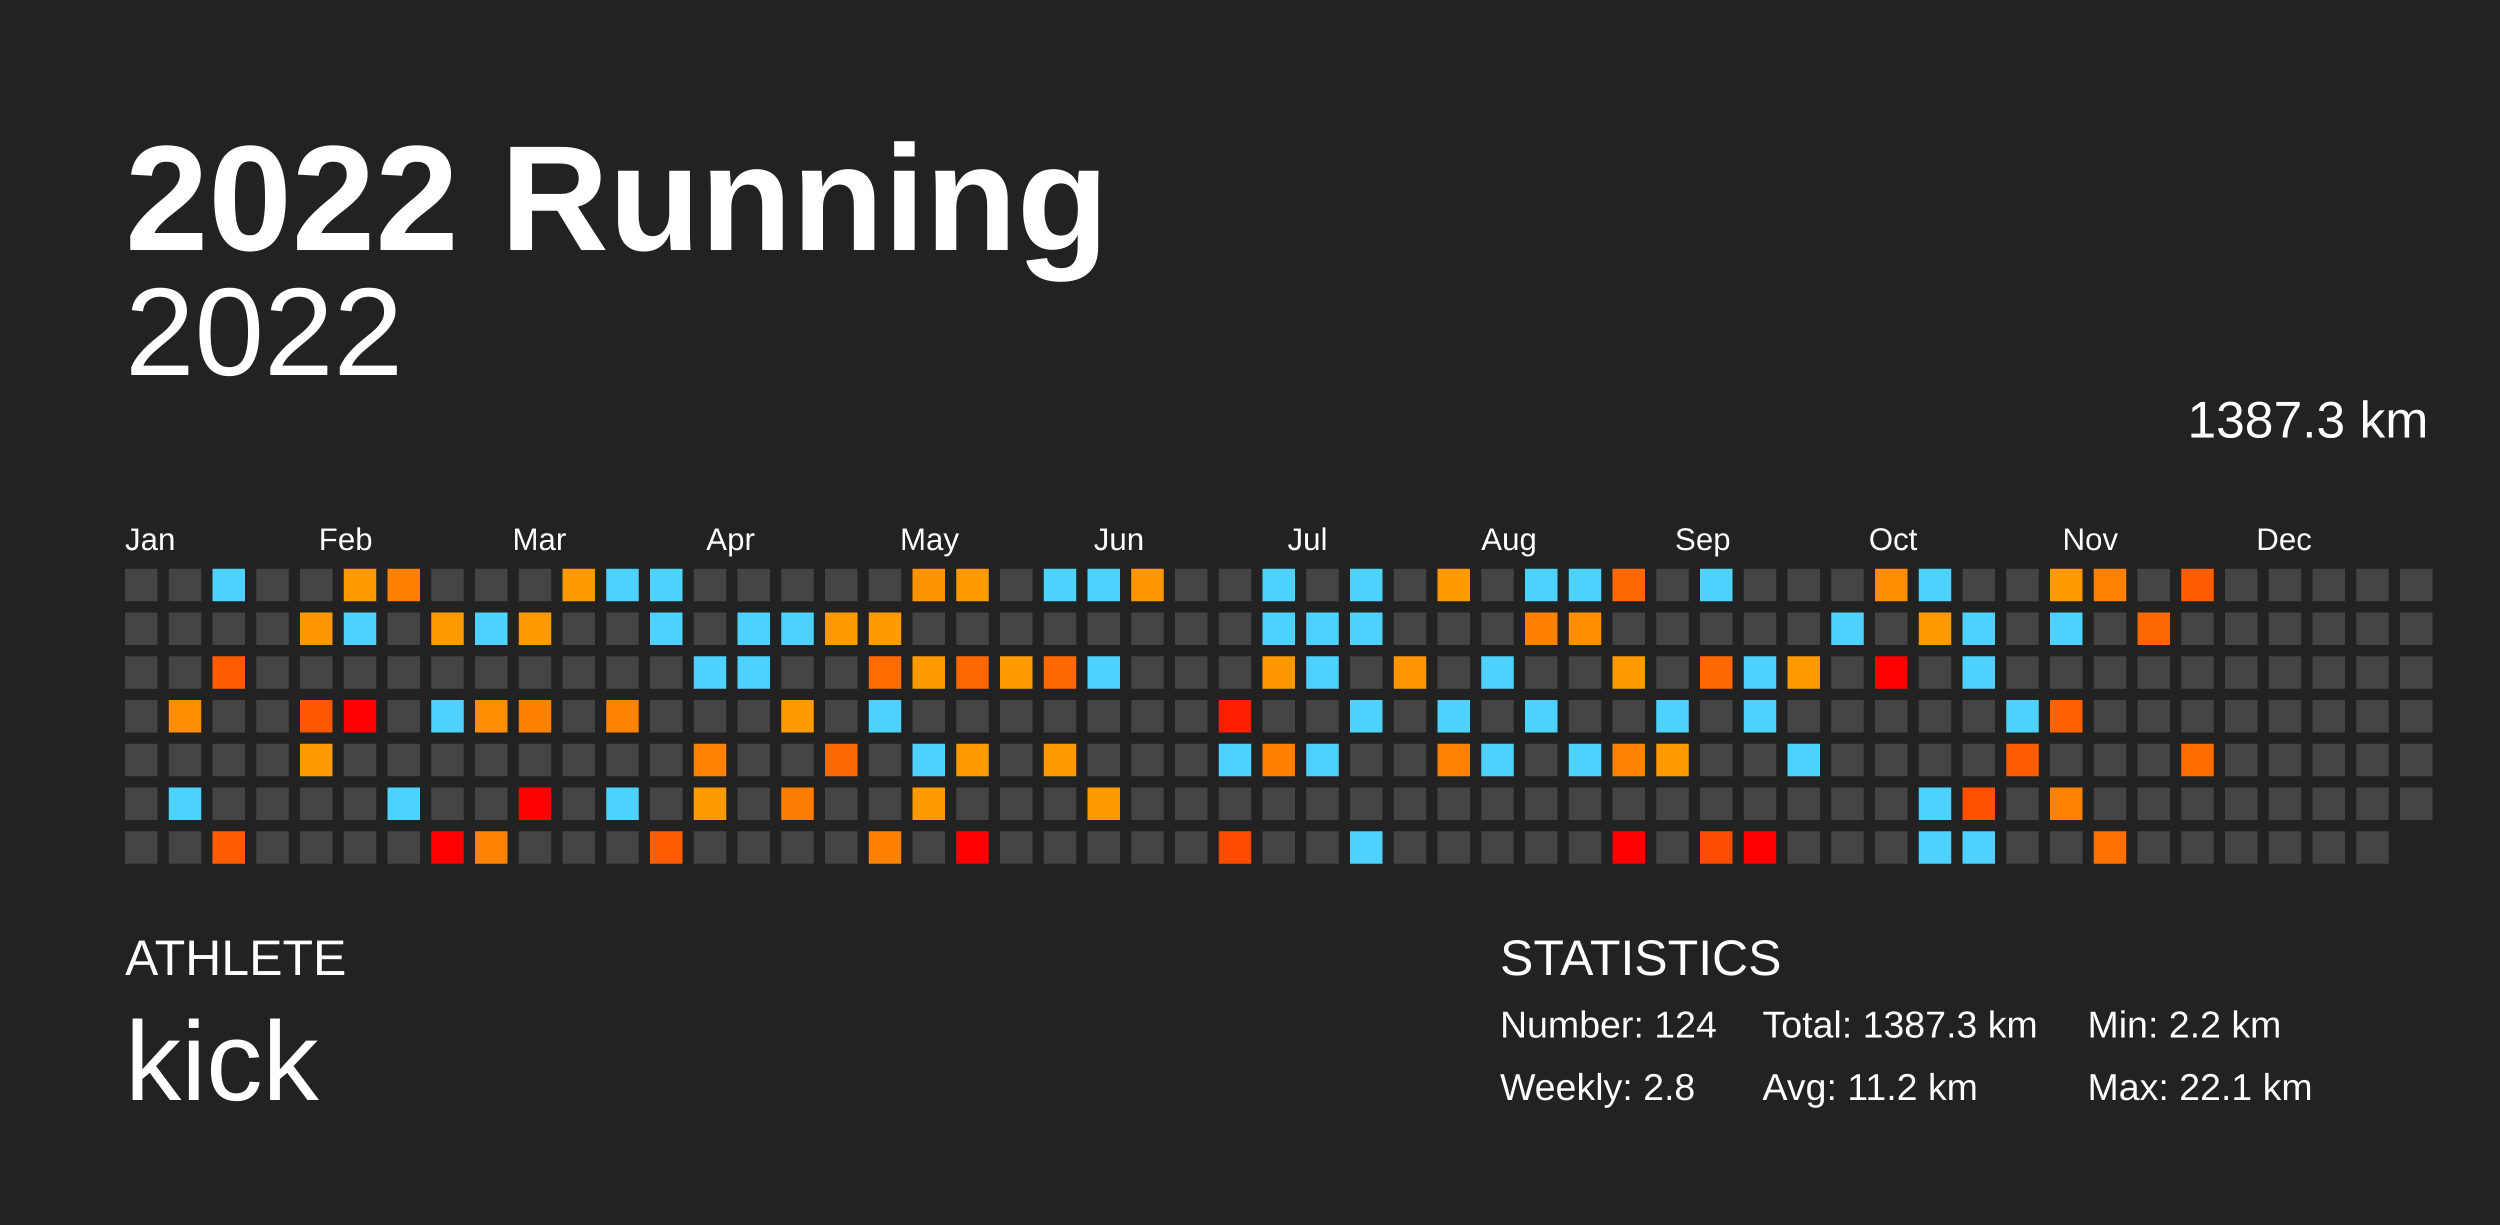
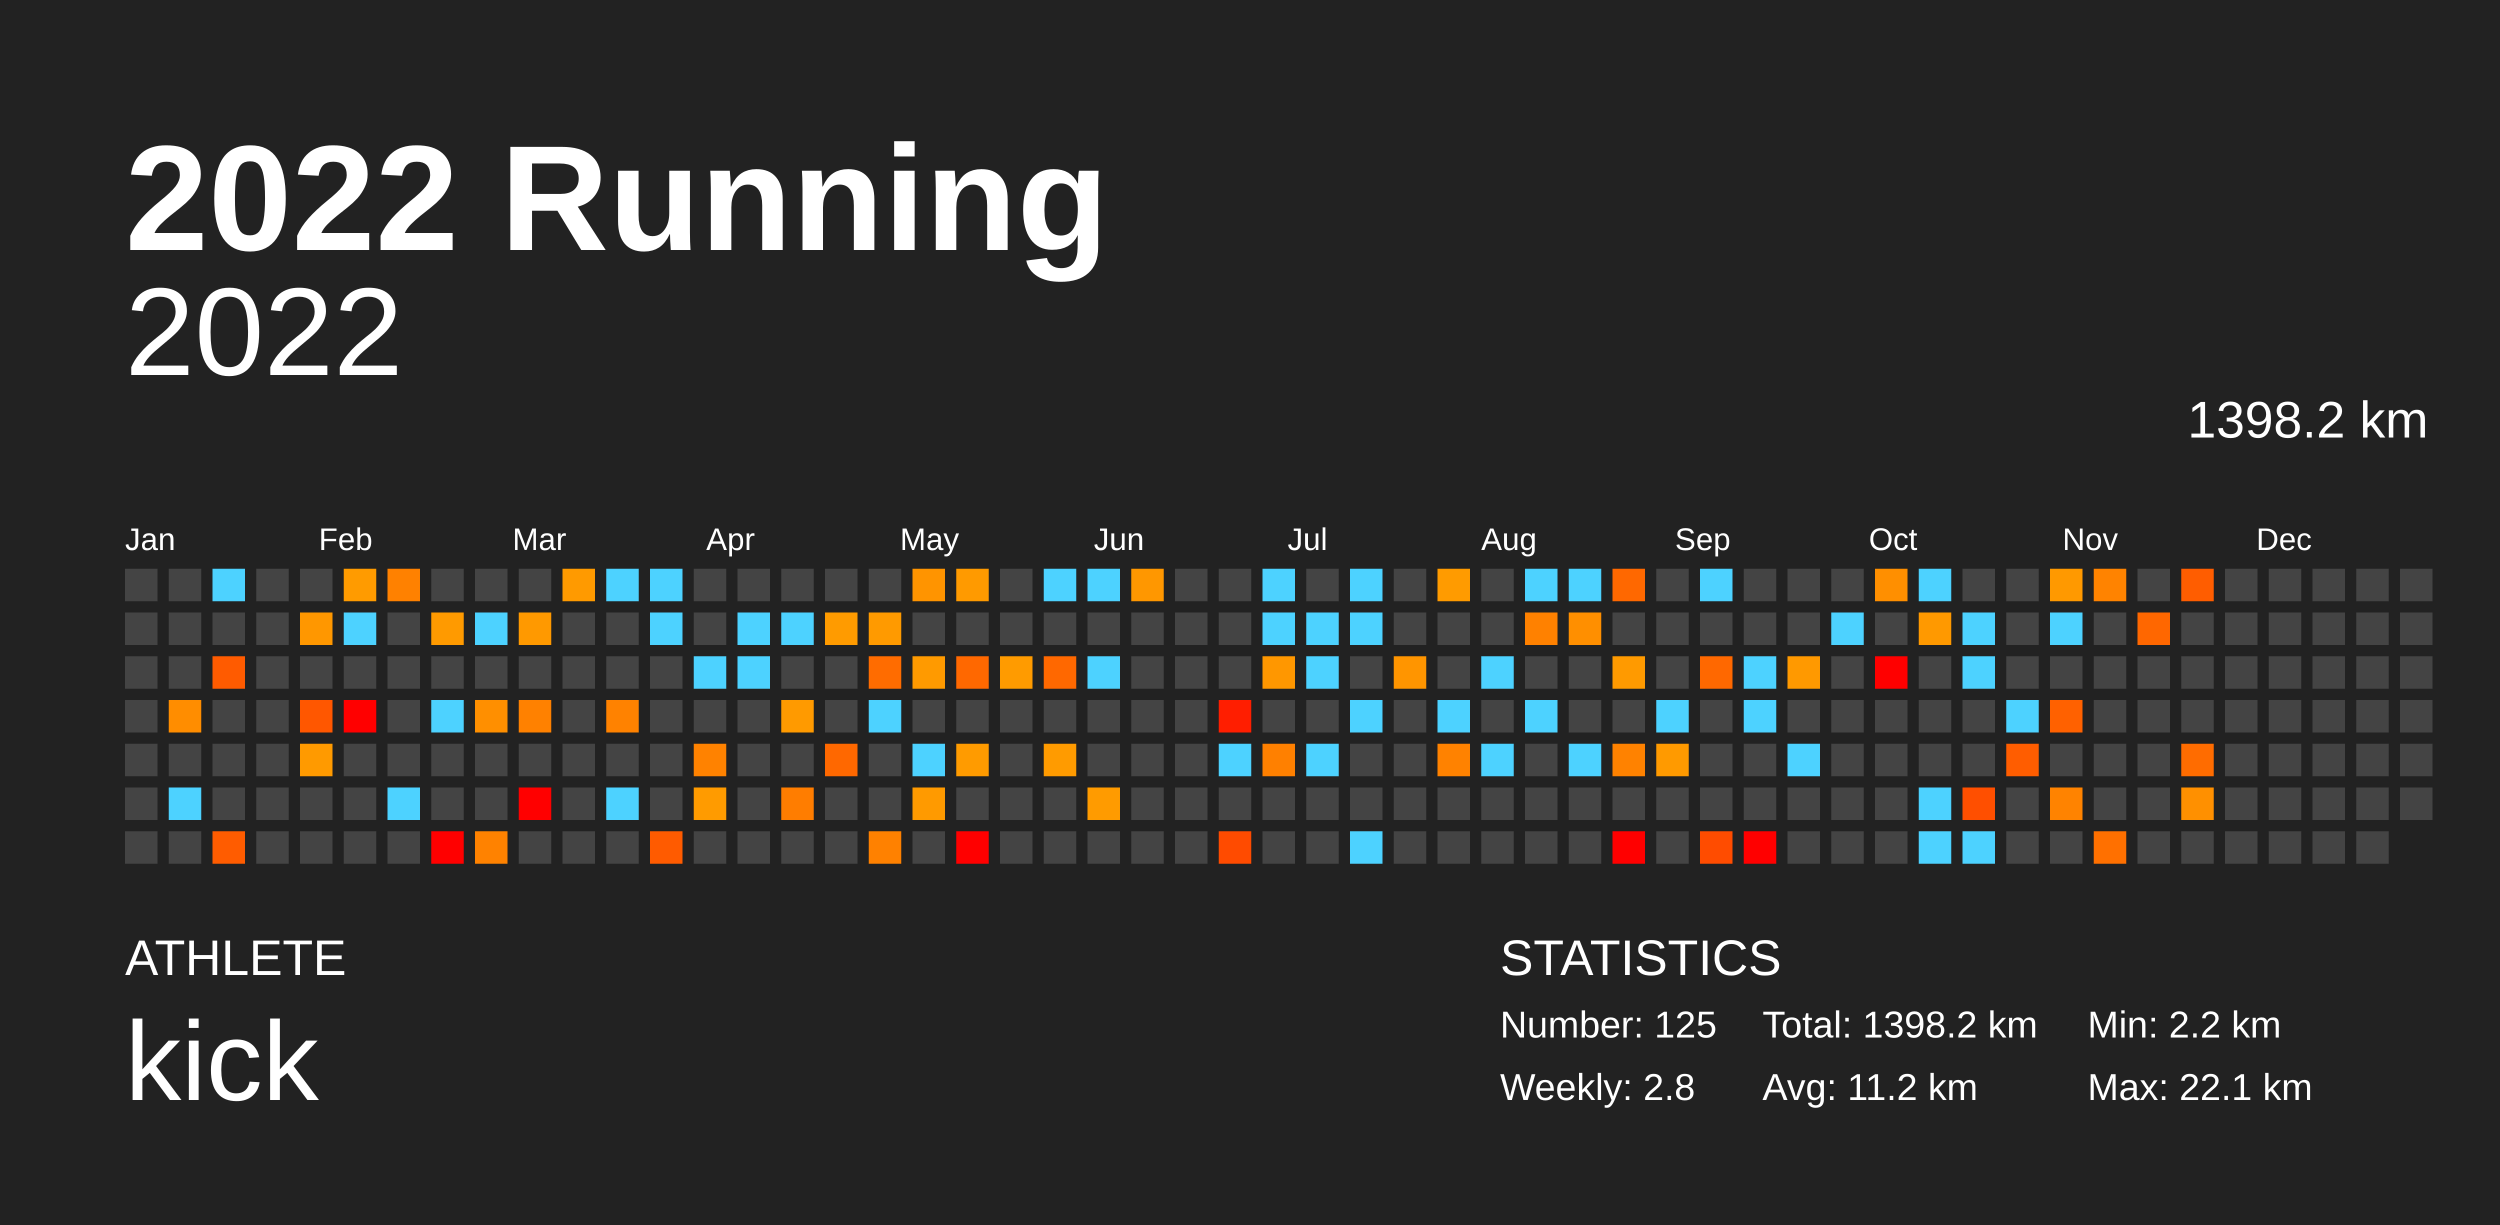
<svg xmlns="http://www.w3.org/2000/svg" baseProfile="full" height="98mm" version="1.1" viewBox="0,0,200,98" width="200mm">
  <defs />
  <rect fill="#222222" height="98" width="200" x="0" y="0" />
  <text fill="#FFFFFF" style="font-size:12px; font-family:Arial; font-weight:bold;" x="10" y="20">2022 Running</text>
  <text fill="#FFFFFF" style="font-size:4px; font-family:Arial" x="10" y="78">ATHLETE</text>
  <text fill="#FFFFFF" style="font-size:9px; font-family:Arial" x="10" y="88">kick</text>
  <text fill="#FFFFFF" style="font-size:4px; font-family:Arial" x="120" y="78">STATISTICS</text>
-   <text fill="#FFFFFF" style="font-size:3px; font-family:Arial" x="120" y="83">Number: 124</text>
+   <text fill="#FFFFFF" style="font-size:3px; font-family:Arial" x="120" y="83">Number: 125</text>
  <text fill="#FFFFFF" style="font-size:3px; font-family:Arial" x="120" y="88">Weekly: 2.8</text>
-   <text fill="#FFFFFF" style="font-size:3px; font-family:Arial" x="141" y="83">Total: 1387.3 km</text>
+   <text fill="#FFFFFF" style="font-size:3px; font-family:Arial" x="141" y="83">Total: 1398.2 km</text>
  <text fill="#FFFFFF" style="font-size:3px; font-family:Arial" x="141" y="88">Avg: 11.2 km</text>
  <text fill="#FFFFFF" style="font-size:3px; font-family:Arial" x="167" y="83">Min: 2.2 km</text>
  <text fill="#FFFFFF" style="font-size:3px; font-family:Arial" x="167" y="88">Max: 22.1 km</text>
  <text alignment-baseline="hanging" fill="#FFFFFF" style="font-size:10.0px; font-family:Arial;" x="10" y="30">2022</text>
-   <text alignment-baseline="hanging" fill="#FFFFFF" style="font-size:4.125px; font-family:Arial;" x="175" y="35">1387.3 km</text>
+   <text alignment-baseline="hanging" fill="#FFFFFF" style="font-size:4.125px; font-family:Arial;" x="175" y="35">1398.2 km</text>
  <text fill="#FFFFFF" style="font-size:2.5px; font-family:Arial" x="10.0" y="44">Jan</text>
  <text fill="#FFFFFF" style="font-size:2.5px; font-family:Arial" x="25.5" y="44">Feb</text>
  <text fill="#FFFFFF" style="font-size:2.5px; font-family:Arial" x="41.0" y="44">Mar</text>
  <text fill="#FFFFFF" style="font-size:2.5px; font-family:Arial" x="56.5" y="44">Apr</text>
  <text fill="#FFFFFF" style="font-size:2.5px; font-family:Arial" x="72.0" y="44">May</text>
  <text fill="#FFFFFF" style="font-size:2.5px; font-family:Arial" x="87.5" y="44">Jun</text>
  <text fill="#FFFFFF" style="font-size:2.5px; font-family:Arial" x="103.0" y="44">Jul</text>
  <text fill="#FFFFFF" style="font-size:2.5px; font-family:Arial" x="118.5" y="44">Aug</text>
  <text fill="#FFFFFF" style="font-size:2.5px; font-family:Arial" x="134.0" y="44">Sep</text>
  <text fill="#FFFFFF" style="font-size:2.5px; font-family:Arial" x="149.5" y="44">Oct</text>
  <text fill="#FFFFFF" style="font-size:2.5px; font-family:Arial" x="165.0" y="44">Nov</text>
  <text fill="#FFFFFF" style="font-size:2.5px; font-family:Arial" x="180.5" y="44">Dec</text>
  <rect fill="#444444" height="2.6" width="2.6" x="10.0" y="45.5" />
  <rect fill="#444444" height="2.6" width="2.6" x="10.0" y="49.0" />
  <rect fill="#444444" height="2.6" width="2.6" x="10.0" y="52.5" />
  <rect fill="#444444" height="2.6" width="2.6" x="10.0" y="56.0" />
  <rect fill="#444444" height="2.6" width="2.6" x="10.0" y="59.5" />
  <rect fill="#444444" height="2.6" width="2.6" x="10.0" y="63.0" />
  <rect fill="#444444" height="2.6" width="2.6" x="10.0" y="66.5" />
  <rect fill="#444444" height="2.6" width="2.6" x="13.5" y="45.5" />
  <rect fill="#444444" height="2.6" width="2.6" x="13.5" y="49.0" />
  <rect fill="#444444" height="2.6" width="2.6" x="13.5" y="52.5" />
  <rect fill="#ff8d00" height="2.6" width="2.6" x="13.5" y="56.0" />
  <rect fill="#444444" height="2.6" width="2.6" x="13.5" y="59.5" />
  <rect fill="#4dd2ff" height="2.6" width="2.6" x="13.5" y="63.0" />
  <rect fill="#444444" height="2.6" width="2.6" x="13.5" y="66.5" />
  <rect fill="#4dd2ff" height="2.6" width="2.6" x="17.0" y="45.5" />
  <rect fill="#444444" height="2.6" width="2.6" x="17.0" y="49.0" />
  <rect fill="#ff5b00" height="2.6" width="2.6" x="17.0" y="52.5" />
  <rect fill="#444444" height="2.6" width="2.6" x="17.0" y="56.0" />
  <rect fill="#444444" height="2.6" width="2.6" x="17.0" y="59.5" />
  <rect fill="#444444" height="2.6" width="2.6" x="17.0" y="63.0" />
  <rect fill="#ff5c00" height="2.6" width="2.6" x="17.0" y="66.5" />
  <rect fill="#444444" height="2.6" width="2.6" x="20.5" y="45.5" />
  <rect fill="#444444" height="2.6" width="2.6" x="20.5" y="49.0" />
  <rect fill="#444444" height="2.6" width="2.6" x="20.5" y="52.5" />
  <rect fill="#444444" height="2.6" width="2.6" x="20.5" y="56.0" />
  <rect fill="#444444" height="2.6" width="2.6" x="20.5" y="59.5" />
  <rect fill="#444444" height="2.6" width="2.6" x="20.5" y="63.0" />
  <rect fill="#444444" height="2.6" width="2.6" x="20.5" y="66.5" />
  <rect fill="#444444" height="2.6" width="2.6" x="24.0" y="45.5" />
  <rect fill="#ff9700" height="2.6" width="2.6" x="24.0" y="49.0" />
  <rect fill="#444444" height="2.6" width="2.6" x="24.0" y="52.5" />
  <rect fill="#ff5700" height="2.6" width="2.6" x="24.0" y="56.0" />
  <rect fill="#ff9a00" height="2.6" width="2.6" x="24.0" y="59.5" />
  <rect fill="#444444" height="2.6" width="2.6" x="24.0" y="63.0" />
  <rect fill="#444444" height="2.6" width="2.6" x="24.0" y="66.5" />
  <rect fill="#ff9b00" height="2.6" width="2.6" x="27.5" y="45.5" />
  <rect fill="#4dd2ff" height="2.6" width="2.6" x="27.5" y="49.0" />
  <rect fill="#444444" height="2.6" width="2.6" x="27.5" y="52.5" />
  <rect fill="red" height="2.6" width="2.6" x="27.5" y="56.0" />
  <rect fill="#444444" height="2.6" width="2.6" x="27.5" y="59.5" />
  <rect fill="#444444" height="2.6" width="2.6" x="27.5" y="63.0" />
  <rect fill="#444444" height="2.6" width="2.6" x="27.5" y="66.5" />
  <rect fill="#ff8100" height="2.6" width="2.6" x="31.0" y="45.5" />
  <rect fill="#444444" height="2.6" width="2.6" x="31.0" y="49.0" />
  <rect fill="#444444" height="2.6" width="2.6" x="31.0" y="52.5" />
  <rect fill="#444444" height="2.6" width="2.6" x="31.0" y="56.0" />
  <rect fill="#444444" height="2.6" width="2.6" x="31.0" y="59.5" />
  <rect fill="#4dd2ff" height="2.6" width="2.6" x="31.0" y="63.0" />
  <rect fill="#444444" height="2.6" width="2.6" x="31.0" y="66.5" />
  <rect fill="#444444" height="2.6" width="2.6" x="34.5" y="45.5" />
  <rect fill="#ff9a00" height="2.6" width="2.6" x="34.5" y="49.0" />
  <rect fill="#444444" height="2.6" width="2.6" x="34.5" y="52.5" />
  <rect fill="#4dd2ff" height="2.6" width="2.6" x="34.5" y="56.0" />
  <rect fill="#444444" height="2.6" width="2.6" x="34.5" y="59.5" />
  <rect fill="#444444" height="2.6" width="2.6" x="34.5" y="63.0" />
  <rect fill="red" height="2.6" width="2.6" x="34.5" y="66.5" />
  <rect fill="#444444" height="2.6" width="2.6" x="38.0" y="45.5" />
  <rect fill="#4dd2ff" height="2.6" width="2.6" x="38.0" y="49.0" />
  <rect fill="#444444" height="2.6" width="2.6" x="38.0" y="52.5" />
  <rect fill="#ff8f00" height="2.6" width="2.6" x="38.0" y="56.0" />
  <rect fill="#444444" height="2.6" width="2.6" x="38.0" y="59.5" />
  <rect fill="#444444" height="2.6" width="2.6" x="38.0" y="63.0" />
  <rect fill="#ff8200" height="2.6" width="2.6" x="38.0" y="66.5" />
  <rect fill="#444444" height="2.6" width="2.6" x="41.5" y="45.5" />
  <rect fill="#ff9900" height="2.6" width="2.6" x="41.5" y="49.0" />
  <rect fill="#444444" height="2.6" width="2.6" x="41.5" y="52.5" />
  <rect fill="#ff8100" height="2.6" width="2.6" x="41.5" y="56.0" />
  <rect fill="#444444" height="2.6" width="2.6" x="41.5" y="59.5" />
  <rect fill="red" height="2.6" width="2.6" x="41.5" y="63.0" />
  <rect fill="#444444" height="2.6" width="2.6" x="41.5" y="66.5" />
  <rect fill="#ff9a00" height="2.6" width="2.6" x="45.0" y="45.5" />
  <rect fill="#444444" height="2.6" width="2.6" x="45.0" y="49.0" />
  <rect fill="#444444" height="2.6" width="2.6" x="45.0" y="52.5" />
  <rect fill="#444444" height="2.6" width="2.6" x="45.0" y="56.0" />
  <rect fill="#444444" height="2.6" width="2.6" x="45.0" y="59.5" />
  <rect fill="#444444" height="2.6" width="2.6" x="45.0" y="63.0" />
  <rect fill="#444444" height="2.6" width="2.6" x="45.0" y="66.5" />
  <rect fill="#4dd2ff" height="2.6" width="2.6" x="48.5" y="45.5" />
  <rect fill="#444444" height="2.6" width="2.6" x="48.5" y="49.0" />
  <rect fill="#444444" height="2.6" width="2.6" x="48.5" y="52.5" />
  <rect fill="#ff8200" height="2.6" width="2.6" x="48.5" y="56.0" />
  <rect fill="#444444" height="2.6" width="2.6" x="48.5" y="59.5" />
  <rect fill="#4dd2ff" height="2.6" width="2.6" x="48.5" y="63.0" />
  <rect fill="#444444" height="2.6" width="2.6" x="48.5" y="66.5" />
  <rect fill="#4dd2ff" height="2.6" width="2.6" x="52.0" y="45.5" />
  <rect fill="#4dd2ff" height="2.6" width="2.6" x="52.0" y="49.0" />
  <rect fill="#444444" height="2.6" width="2.6" x="52.0" y="52.5" />
  <rect fill="#444444" height="2.6" width="2.6" x="52.0" y="56.0" />
  <rect fill="#444444" height="2.6" width="2.6" x="52.0" y="59.5" />
  <rect fill="#444444" height="2.6" width="2.6" x="52.0" y="63.0" />
  <rect fill="#ff5b00" height="2.6" width="2.6" x="52.0" y="66.5" />
  <rect fill="#444444" height="2.6" width="2.6" x="55.5" y="45.5" />
  <rect fill="#444444" height="2.6" width="2.6" x="55.5" y="49.0" />
  <rect fill="#4dd2ff" height="2.6" width="2.6" x="55.5" y="52.5" />
  <rect fill="#444444" height="2.6" width="2.6" x="55.5" y="56.0" />
  <rect fill="#ff8200" height="2.6" width="2.6" x="55.5" y="59.5" />
  <rect fill="#ff9b00" height="2.6" width="2.6" x="55.5" y="63.0" />
  <rect fill="#444444" height="2.6" width="2.6" x="55.5" y="66.5" />
  <rect fill="#444444" height="2.6" width="2.6" x="59.0" y="45.5" />
  <rect fill="#4dd2ff" height="2.6" width="2.6" x="59.0" y="49.0" />
  <rect fill="#4dd2ff" height="2.6" width="2.6" x="59.0" y="52.5" />
  <rect fill="#444444" height="2.6" width="2.6" x="59.0" y="56.0" />
  <rect fill="#444444" height="2.6" width="2.6" x="59.0" y="59.5" />
  <rect fill="#444444" height="2.6" width="2.6" x="59.0" y="63.0" />
  <rect fill="#444444" height="2.6" width="2.6" x="59.0" y="66.5" />
  <rect fill="#444444" height="2.6" width="2.6" x="62.5" y="45.5" />
  <rect fill="#4dd2ff" height="2.6" width="2.6" x="62.5" y="49.0" />
  <rect fill="#444444" height="2.6" width="2.6" x="62.5" y="52.5" />
  <rect fill="#ff9a00" height="2.6" width="2.6" x="62.5" y="56.0" />
  <rect fill="#444444" height="2.6" width="2.6" x="62.5" y="59.5" />
  <rect fill="#ff7d00" height="2.6" width="2.6" x="62.5" y="63.0" />
  <rect fill="#444444" height="2.6" width="2.6" x="62.5" y="66.5" />
  <rect fill="#444444" height="2.6" width="2.6" x="66.0" y="45.5" />
  <rect fill="#ff9b00" height="2.6" width="2.6" x="66.0" y="49.0" />
  <rect fill="#444444" height="2.6" width="2.6" x="66.0" y="52.5" />
  <rect fill="#444444" height="2.6" width="2.6" x="66.0" y="56.0" />
  <rect fill="#ff6800" height="2.6" width="2.6" x="66.0" y="59.5" />
  <rect fill="#444444" height="2.6" width="2.6" x="66.0" y="63.0" />
  <rect fill="#444444" height="2.6" width="2.6" x="66.0" y="66.5" />
  <rect fill="#444444" height="2.6" width="2.6" x="69.5" y="45.5" />
  <rect fill="#ff9a00" height="2.6" width="2.6" x="69.5" y="49.0" />
  <rect fill="#ff6c00" height="2.6" width="2.6" x="69.5" y="52.5" />
  <rect fill="#4dd2ff" height="2.6" width="2.6" x="69.5" y="56.0" />
  <rect fill="#444444" height="2.6" width="2.6" x="69.5" y="59.5" />
  <rect fill="#444444" height="2.6" width="2.6" x="69.5" y="63.0" />
  <rect fill="#ff8100" height="2.6" width="2.6" x="69.5" y="66.5" />
  <rect fill="#ff9400" height="2.6" width="2.6" x="73.0" y="45.5" />
  <rect fill="#444444" height="2.6" width="2.6" x="73.0" y="49.0" />
  <rect fill="#ff9a00" height="2.6" width="2.6" x="73.0" y="52.5" />
  <rect fill="#444444" height="2.6" width="2.6" x="73.0" y="56.0" />
  <rect fill="#4dd2ff" height="2.6" width="2.6" x="73.0" y="59.5" />
  <rect fill="#ff9a00" height="2.6" width="2.6" x="73.0" y="63.0" />
  <rect fill="#444444" height="2.6" width="2.6" x="73.0" y="66.5" />
  <rect fill="#ff9a00" height="2.6" width="2.6" x="76.5" y="45.5" />
  <rect fill="#444444" height="2.6" width="2.6" x="76.5" y="49.0" />
  <rect fill="#ff6800" height="2.6" width="2.6" x="76.5" y="52.5" />
  <rect fill="#444444" height="2.6" width="2.6" x="76.5" y="56.0" />
  <rect fill="#ff9b00" height="2.6" width="2.6" x="76.5" y="59.5" />
  <rect fill="#444444" height="2.6" width="2.6" x="76.5" y="63.0" />
  <rect fill="red" height="2.6" width="2.6" x="76.5" y="66.5" />
  <rect fill="#444444" height="2.6" width="2.6" x="80.0" y="45.5" />
  <rect fill="#444444" height="2.6" width="2.6" x="80.0" y="49.0" />
  <rect fill="#ff9b00" height="2.6" width="2.6" x="80.0" y="52.5" />
  <rect fill="#444444" height="2.6" width="2.6" x="80.0" y="56.0" />
  <rect fill="#444444" height="2.6" width="2.6" x="80.0" y="59.5" />
  <rect fill="#444444" height="2.6" width="2.6" x="80.0" y="63.0" />
  <rect fill="#444444" height="2.6" width="2.6" x="80.0" y="66.5" />
  <rect fill="#4dd2ff" height="2.6" width="2.6" x="83.5" y="45.5" />
  <rect fill="#444444" height="2.6" width="2.6" x="83.5" y="49.0" />
  <rect fill="#ff6800" height="2.6" width="2.6" x="83.5" y="52.5" />
  <rect fill="#444444" height="2.6" width="2.6" x="83.5" y="56.0" />
  <rect fill="#ff9b00" height="2.6" width="2.6" x="83.5" y="59.5" />
  <rect fill="#444444" height="2.6" width="2.6" x="83.5" y="63.0" />
  <rect fill="#444444" height="2.6" width="2.6" x="83.5" y="66.5" />
  <rect fill="#4dd2ff" height="2.6" width="2.6" x="87.0" y="45.5" />
  <rect fill="#444444" height="2.6" width="2.6" x="87.0" y="49.0" />
  <rect fill="#4dd2ff" height="2.6" width="2.6" x="87.0" y="52.5" />
  <rect fill="#444444" height="2.6" width="2.6" x="87.0" y="56.0" />
  <rect fill="#444444" height="2.6" width="2.6" x="87.0" y="59.5" />
  <rect fill="#ff9b00" height="2.6" width="2.6" x="87.0" y="63.0" />
  <rect fill="#444444" height="2.6" width="2.6" x="87.0" y="66.5" />
  <rect fill="#ff9700" height="2.6" width="2.6" x="90.5" y="45.5" />
  <rect fill="#444444" height="2.6" width="2.6" x="90.5" y="49.0" />
  <rect fill="#444444" height="2.6" width="2.6" x="90.5" y="52.5" />
  <rect fill="#444444" height="2.6" width="2.6" x="90.5" y="56.0" />
  <rect fill="#444444" height="2.6" width="2.6" x="90.5" y="59.5" />
  <rect fill="#444444" height="2.6" width="2.6" x="90.5" y="63.0" />
  <rect fill="#444444" height="2.6" width="2.6" x="90.5" y="66.5" />
  <rect fill="#444444" height="2.6" width="2.6" x="94.0" y="45.5" />
  <rect fill="#444444" height="2.6" width="2.6" x="94.0" y="49.0" />
  <rect fill="#444444" height="2.6" width="2.6" x="94.0" y="52.5" />
  <rect fill="#444444" height="2.6" width="2.6" x="94.0" y="56.0" />
  <rect fill="#444444" height="2.6" width="2.6" x="94.0" y="59.5" />
  <rect fill="#444444" height="2.6" width="2.6" x="94.0" y="63.0" />
  <rect fill="#444444" height="2.6" width="2.6" x="94.0" y="66.5" />
  <rect fill="#444444" height="2.6" width="2.6" x="97.5" y="45.5" />
  <rect fill="#444444" height="2.6" width="2.6" x="97.5" y="49.0" />
  <rect fill="#444444" height="2.6" width="2.6" x="97.5" y="52.5" />
  <rect fill="#ff1e00" height="2.6" width="2.6" x="97.5" y="56.0" />
  <rect fill="#4dd2ff" height="2.6" width="2.6" x="97.5" y="59.5" />
  <rect fill="#444444" height="2.6" width="2.6" x="97.5" y="63.0" />
  <rect fill="#ff4b00" height="2.6" width="2.6" x="97.5" y="66.5" />
  <rect fill="#4dd2ff" height="2.6" width="2.6" x="101.0" y="45.5" />
  <rect fill="#4dd2ff" height="2.6" width="2.6" x="101.0" y="49.0" />
  <rect fill="#ff9700" height="2.6" width="2.6" x="101.0" y="52.5" />
  <rect fill="#444444" height="2.6" width="2.6" x="101.0" y="56.0" />
  <rect fill="#ff8000" height="2.6" width="2.6" x="101.0" y="59.5" />
  <rect fill="#444444" height="2.6" width="2.6" x="101.0" y="63.0" />
  <rect fill="#444444" height="2.6" width="2.6" x="101.0" y="66.5" />
  <rect fill="#444444" height="2.6" width="2.6" x="104.5" y="45.5" />
  <rect fill="#4dd2ff" height="2.6" width="2.6" x="104.5" y="49.0" />
  <rect fill="#4dd2ff" height="2.6" width="2.6" x="104.5" y="52.5" />
  <rect fill="#444444" height="2.6" width="2.6" x="104.5" y="56.0" />
  <rect fill="#4dd2ff" height="2.6" width="2.6" x="104.5" y="59.5" />
  <rect fill="#444444" height="2.6" width="2.6" x="104.5" y="63.0" />
  <rect fill="#444444" height="2.6" width="2.6" x="104.5" y="66.5" />
  <rect fill="#4dd2ff" height="2.6" width="2.6" x="108.0" y="45.5" />
  <rect fill="#4dd2ff" height="2.6" width="2.6" x="108.0" y="49.0" />
  <rect fill="#444444" height="2.6" width="2.6" x="108.0" y="52.5" />
  <rect fill="#4dd2ff" height="2.6" width="2.6" x="108.0" y="56.0" />
  <rect fill="#444444" height="2.6" width="2.6" x="108.0" y="59.5" />
  <rect fill="#444444" height="2.6" width="2.6" x="108.0" y="63.0" />
  <rect fill="#4dd2ff" height="2.6" width="2.6" x="108.0" y="66.5" />
  <rect fill="#444444" height="2.6" width="2.6" x="111.5" y="45.5" />
  <rect fill="#444444" height="2.6" width="2.6" x="111.5" y="49.0" />
  <rect fill="#ff9500" height="2.6" width="2.6" x="111.5" y="52.5" />
  <rect fill="#444444" height="2.6" width="2.6" x="111.5" y="56.0" />
  <rect fill="#444444" height="2.6" width="2.6" x="111.5" y="59.5" />
  <rect fill="#444444" height="2.6" width="2.6" x="111.5" y="63.0" />
  <rect fill="#444444" height="2.6" width="2.6" x="111.5" y="66.5" />
  <rect fill="#ff9b00" height="2.6" width="2.6" x="115.0" y="45.5" />
  <rect fill="#444444" height="2.6" width="2.6" x="115.0" y="49.0" />
  <rect fill="#444444" height="2.6" width="2.6" x="115.0" y="52.5" />
  <rect fill="#4dd2ff" height="2.6" width="2.6" x="115.0" y="56.0" />
  <rect fill="#ff8200" height="2.6" width="2.6" x="115.0" y="59.5" />
  <rect fill="#444444" height="2.6" width="2.6" x="115.0" y="63.0" />
  <rect fill="#444444" height="2.6" width="2.6" x="115.0" y="66.5" />
  <rect fill="#444444" height="2.6" width="2.6" x="118.5" y="45.5" />
  <rect fill="#444444" height="2.6" width="2.6" x="118.5" y="49.0" />
  <rect fill="#4dd2ff" height="2.6" width="2.6" x="118.5" y="52.5" />
  <rect fill="#444444" height="2.6" width="2.6" x="118.5" y="56.0" />
  <rect fill="#4dd2ff" height="2.6" width="2.6" x="118.5" y="59.5" />
  <rect fill="#444444" height="2.6" width="2.6" x="118.5" y="63.0" />
  <rect fill="#444444" height="2.6" width="2.6" x="118.5" y="66.5" />
  <rect fill="#4dd2ff" height="2.6" width="2.6" x="122.0" y="45.5" />
  <rect fill="#ff8100" height="2.6" width="2.6" x="122.0" y="49.0" />
  <rect fill="#444444" height="2.6" width="2.6" x="122.0" y="52.5" />
  <rect fill="#4dd2ff" height="2.6" width="2.6" x="122.0" y="56.0" />
  <rect fill="#444444" height="2.6" width="2.6" x="122.0" y="59.5" />
  <rect fill="#444444" height="2.6" width="2.6" x="122.0" y="63.0" />
  <rect fill="#444444" height="2.6" width="2.6" x="122.0" y="66.5" />
  <rect fill="#4dd2ff" height="2.6" width="2.6" x="125.5" y="45.5" />
  <rect fill="#ff8f00" height="2.6" width="2.6" x="125.5" y="49.0" />
  <rect fill="#444444" height="2.6" width="2.6" x="125.5" y="52.5" />
  <rect fill="#444444" height="2.6" width="2.6" x="125.5" y="56.0" />
  <rect fill="#4dd2ff" height="2.6" width="2.6" x="125.5" y="59.5" />
  <rect fill="#444444" height="2.6" width="2.6" x="125.5" y="63.0" />
  <rect fill="#444444" height="2.6" width="2.6" x="125.5" y="66.5" />
  <rect fill="#ff6800" height="2.6" width="2.6" x="129.0" y="45.5" />
  <rect fill="#444444" height="2.6" width="2.6" x="129.0" y="49.0" />
  <rect fill="#ff9a00" height="2.6" width="2.6" x="129.0" y="52.5" />
  <rect fill="#444444" height="2.6" width="2.6" x="129.0" y="56.0" />
  <rect fill="#ff8200" height="2.6" width="2.6" x="129.0" y="59.5" />
  <rect fill="#444444" height="2.6" width="2.6" x="129.0" y="63.0" />
  <rect fill="red" height="2.6" width="2.6" x="129.0" y="66.5" />
  <rect fill="#444444" height="2.6" width="2.6" x="132.5" y="45.5" />
  <rect fill="#444444" height="2.6" width="2.6" x="132.5" y="49.0" />
  <rect fill="#444444" height="2.6" width="2.6" x="132.5" y="52.5" />
  <rect fill="#4dd2ff" height="2.6" width="2.6" x="132.5" y="56.0" />
  <rect fill="#ff9a00" height="2.6" width="2.6" x="132.5" y="59.5" />
  <rect fill="#444444" height="2.6" width="2.6" x="132.5" y="63.0" />
  <rect fill="#444444" height="2.6" width="2.6" x="132.5" y="66.5" />
  <rect fill="#4dd2ff" height="2.6" width="2.6" x="136.0" y="45.5" />
  <rect fill="#444444" height="2.6" width="2.6" x="136.0" y="49.0" />
  <rect fill="#ff6800" height="2.6" width="2.6" x="136.0" y="52.5" />
  <rect fill="#444444" height="2.6" width="2.6" x="136.0" y="56.0" />
  <rect fill="#444444" height="2.6" width="2.6" x="136.0" y="59.5" />
  <rect fill="#444444" height="2.6" width="2.6" x="136.0" y="63.0" />
  <rect fill="#ff4c00" height="2.6" width="2.6" x="136.0" y="66.5" />
  <rect fill="#444444" height="2.6" width="2.6" x="139.5" y="45.5" />
  <rect fill="#444444" height="2.6" width="2.6" x="139.5" y="49.0" />
  <rect fill="#4dd2ff" height="2.6" width="2.6" x="139.5" y="52.5" />
  <rect fill="#4dd2ff" height="2.6" width="2.6" x="139.5" y="56.0" />
  <rect fill="#444444" height="2.6" width="2.6" x="139.5" y="59.5" />
  <rect fill="#444444" height="2.6" width="2.6" x="139.5" y="63.0" />
  <rect fill="red" height="2.6" width="2.6" x="139.5" y="66.5" />
  <rect fill="#444444" height="2.6" width="2.6" x="143.0" y="45.5" />
  <rect fill="#444444" height="2.6" width="2.6" x="143.0" y="49.0" />
  <rect fill="#ff9900" height="2.6" width="2.6" x="143.0" y="52.5" />
  <rect fill="#444444" height="2.6" width="2.6" x="143.0" y="56.0" />
  <rect fill="#4dd2ff" height="2.6" width="2.6" x="143.0" y="59.5" />
  <rect fill="#444444" height="2.6" width="2.6" x="143.0" y="63.0" />
  <rect fill="#444444" height="2.6" width="2.6" x="143.0" y="66.5" />
  <rect fill="#444444" height="2.6" width="2.6" x="146.5" y="45.5" />
  <rect fill="#4dd2ff" height="2.6" width="2.6" x="146.5" y="49.0" />
  <rect fill="#444444" height="2.6" width="2.6" x="146.5" y="52.5" />
  <rect fill="#444444" height="2.6" width="2.6" x="146.5" y="56.0" />
  <rect fill="#444444" height="2.6" width="2.6" x="146.5" y="59.5" />
  <rect fill="#444444" height="2.6" width="2.6" x="146.5" y="63.0" />
  <rect fill="#444444" height="2.6" width="2.6" x="146.5" y="66.5" />
  <rect fill="#ff8f00" height="2.6" width="2.6" x="150.0" y="45.5" />
  <rect fill="#444444" height="2.6" width="2.6" x="150.0" y="49.0" />
  <rect fill="red" height="2.6" width="2.6" x="150.0" y="52.5" />
  <rect fill="#444444" height="2.6" width="2.6" x="150.0" y="56.0" />
  <rect fill="#444444" height="2.6" width="2.6" x="150.0" y="59.5" />
  <rect fill="#444444" height="2.6" width="2.6" x="150.0" y="63.0" />
  <rect fill="#444444" height="2.6" width="2.6" x="150.0" y="66.5" />
  <rect fill="#4dd2ff" height="2.6" width="2.6" x="153.5" y="45.5" />
  <rect fill="#ff9900" height="2.6" width="2.6" x="153.5" y="49.0" />
  <rect fill="#444444" height="2.6" width="2.6" x="153.5" y="52.5" />
  <rect fill="#444444" height="2.6" width="2.6" x="153.5" y="56.0" />
  <rect fill="#444444" height="2.6" width="2.6" x="153.5" y="59.5" />
  <rect fill="#4dd2ff" height="2.6" width="2.6" x="153.5" y="63.0" />
  <rect fill="#4dd2ff" height="2.6" width="2.6" x="153.5" y="66.5" />
  <rect fill="#444444" height="2.6" width="2.6" x="157.0" y="45.5" />
  <rect fill="#4dd2ff" height="2.6" width="2.6" x="157.0" y="49.0" />
  <rect fill="#4dd2ff" height="2.6" width="2.6" x="157.0" y="52.5" />
  <rect fill="#444444" height="2.6" width="2.6" x="157.0" y="56.0" />
  <rect fill="#444444" height="2.6" width="2.6" x="157.0" y="59.5" />
  <rect fill="#ff4f00" height="2.6" width="2.6" x="157.0" y="63.0" />
  <rect fill="#4dd2ff" height="2.6" width="2.6" x="157.0" y="66.5" />
  <rect fill="#444444" height="2.6" width="2.6" x="160.5" y="45.5" />
  <rect fill="#444444" height="2.6" width="2.6" x="160.5" y="49.0" />
  <rect fill="#444444" height="2.6" width="2.6" x="160.5" y="52.5" />
  <rect fill="#4dd2ff" height="2.6" width="2.6" x="160.5" y="56.0" />
  <rect fill="#ff5d00" height="2.6" width="2.6" x="160.5" y="59.5" />
  <rect fill="#444444" height="2.6" width="2.6" x="160.5" y="63.0" />
  <rect fill="#444444" height="2.6" width="2.6" x="160.5" y="66.5" />
  <rect fill="#ff9900" height="2.6" width="2.6" x="164.0" y="45.5" />
  <rect fill="#4dd2ff" height="2.6" width="2.6" x="164.0" y="49.0" />
  <rect fill="#444444" height="2.6" width="2.6" x="164.0" y="52.5" />
  <rect fill="#ff6100" height="2.6" width="2.6" x="164.0" y="56.0" />
  <rect fill="#444444" height="2.6" width="2.6" x="164.0" y="59.5" />
  <rect fill="#ff8300" height="2.6" width="2.6" x="164.0" y="63.0" />
  <rect fill="#444444" height="2.6" width="2.6" x="164.0" y="66.5" />
  <rect fill="#ff8300" height="2.6" width="2.6" x="167.5" y="45.5" />
  <rect fill="#444444" height="2.6" width="2.6" x="167.5" y="49.0" />
  <rect fill="#444444" height="2.6" width="2.6" x="167.5" y="52.5" />
  <rect fill="#444444" height="2.6" width="2.6" x="167.5" y="56.0" />
  <rect fill="#444444" height="2.6" width="2.6" x="167.5" y="59.5" />
  <rect fill="#444444" height="2.6" width="2.6" x="167.5" y="63.0" />
  <rect fill="#ff7000" height="2.6" width="2.6" x="167.5" y="66.5" />
  <rect fill="#444444" height="2.6" width="2.6" x="171.0" y="45.5" />
  <rect fill="#ff6700" height="2.6" width="2.6" x="171.0" y="49.0" />
  <rect fill="#444444" height="2.6" width="2.6" x="171.0" y="52.5" />
  <rect fill="#444444" height="2.6" width="2.6" x="171.0" y="56.0" />
  <rect fill="#444444" height="2.6" width="2.6" x="171.0" y="59.5" />
  <rect fill="#444444" height="2.6" width="2.6" x="171.0" y="63.0" />
  <rect fill="#444444" height="2.6" width="2.6" x="171.0" y="66.5" />
  <rect fill="#ff5d00" height="2.6" width="2.6" x="174.5" y="45.5" />
  <rect fill="#444444" height="2.6" width="2.6" x="174.5" y="49.0" />
  <rect fill="#444444" height="2.6" width="2.6" x="174.5" y="52.5" />
  <rect fill="#444444" height="2.6" width="2.6" x="174.5" y="56.0" />
  <rect fill="#ff6c00" height="2.6" width="2.6" x="174.5" y="59.5" />
-   <rect fill="#444444" height="2.6" width="2.6" x="174.5" y="63.0" />
+   <rect fill="#ff9000" height="2.6" width="2.6" x="174.5" y="63.0" />
  <rect fill="#444444" height="2.6" width="2.6" x="174.5" y="66.5" />
  <rect fill="#444444" height="2.6" width="2.6" x="178.0" y="45.5" />
  <rect fill="#444444" height="2.6" width="2.6" x="178.0" y="49.0" />
  <rect fill="#444444" height="2.6" width="2.6" x="178.0" y="52.5" />
  <rect fill="#444444" height="2.6" width="2.6" x="178.0" y="56.0" />
  <rect fill="#444444" height="2.6" width="2.6" x="178.0" y="59.5" />
  <rect fill="#444444" height="2.6" width="2.6" x="178.0" y="63.0" />
  <rect fill="#444444" height="2.6" width="2.6" x="178.0" y="66.5" />
  <rect fill="#444444" height="2.6" width="2.6" x="181.5" y="45.5" />
  <rect fill="#444444" height="2.6" width="2.6" x="181.5" y="49.0" />
  <rect fill="#444444" height="2.6" width="2.6" x="181.5" y="52.5" />
  <rect fill="#444444" height="2.6" width="2.6" x="181.5" y="56.0" />
  <rect fill="#444444" height="2.6" width="2.6" x="181.5" y="59.5" />
  <rect fill="#444444" height="2.6" width="2.6" x="181.5" y="63.0" />
  <rect fill="#444444" height="2.6" width="2.6" x="181.5" y="66.5" />
  <rect fill="#444444" height="2.6" width="2.6" x="185.0" y="45.5" />
  <rect fill="#444444" height="2.6" width="2.6" x="185.0" y="49.0" />
  <rect fill="#444444" height="2.6" width="2.6" x="185.0" y="52.5" />
  <rect fill="#444444" height="2.6" width="2.6" x="185.0" y="56.0" />
  <rect fill="#444444" height="2.6" width="2.6" x="185.0" y="59.5" />
  <rect fill="#444444" height="2.6" width="2.6" x="185.0" y="63.0" />
  <rect fill="#444444" height="2.6" width="2.6" x="185.0" y="66.5" />
  <rect fill="#444444" height="2.6" width="2.6" x="188.5" y="45.5" />
  <rect fill="#444444" height="2.6" width="2.6" x="188.5" y="49.0" />
  <rect fill="#444444" height="2.6" width="2.6" x="188.5" y="52.5" />
  <rect fill="#444444" height="2.6" width="2.6" x="188.5" y="56.0" />
  <rect fill="#444444" height="2.6" width="2.6" x="188.5" y="59.5" />
  <rect fill="#444444" height="2.6" width="2.6" x="188.5" y="63.0" />
  <rect fill="#444444" height="2.6" width="2.6" x="188.5" y="66.5" />
  <rect fill="#444444" height="2.6" width="2.6" x="192.0" y="45.5" />
  <rect fill="#444444" height="2.6" width="2.6" x="192.0" y="49.0" />
  <rect fill="#444444" height="2.6" width="2.6" x="192.0" y="52.5" />
  <rect fill="#444444" height="2.6" width="2.6" x="192.0" y="56.0" />
  <rect fill="#444444" height="2.6" width="2.6" x="192.0" y="59.5" />
  <rect fill="#444444" height="2.6" width="2.6" x="192.0" y="63.0" />
</svg>
